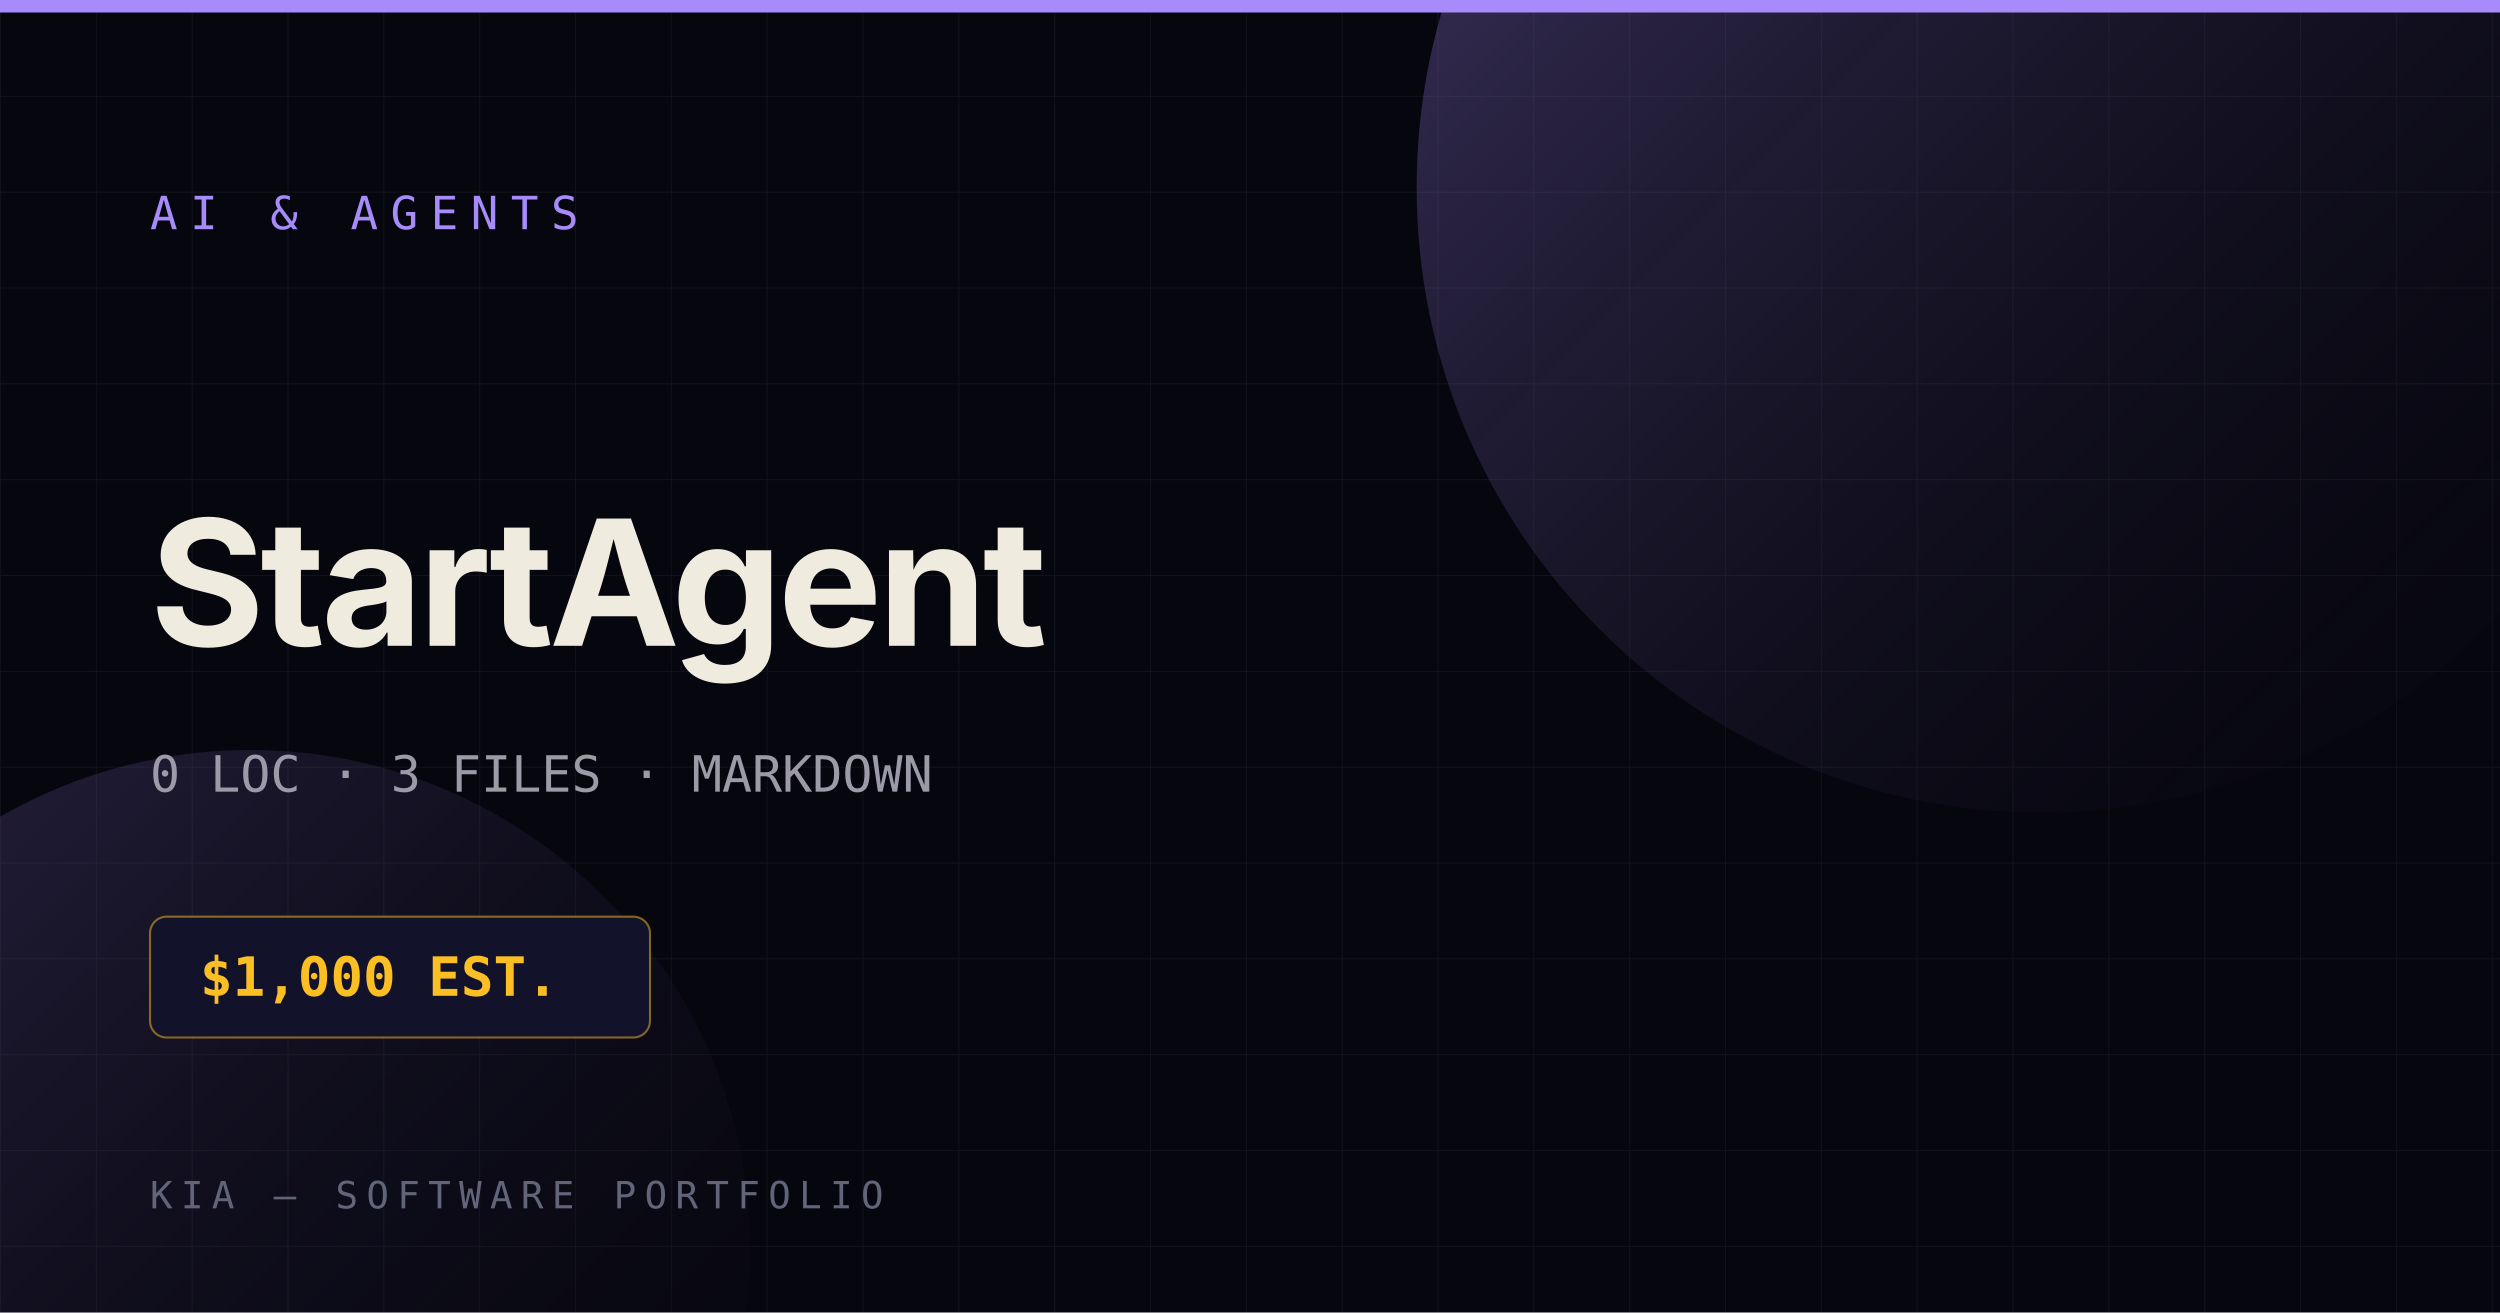
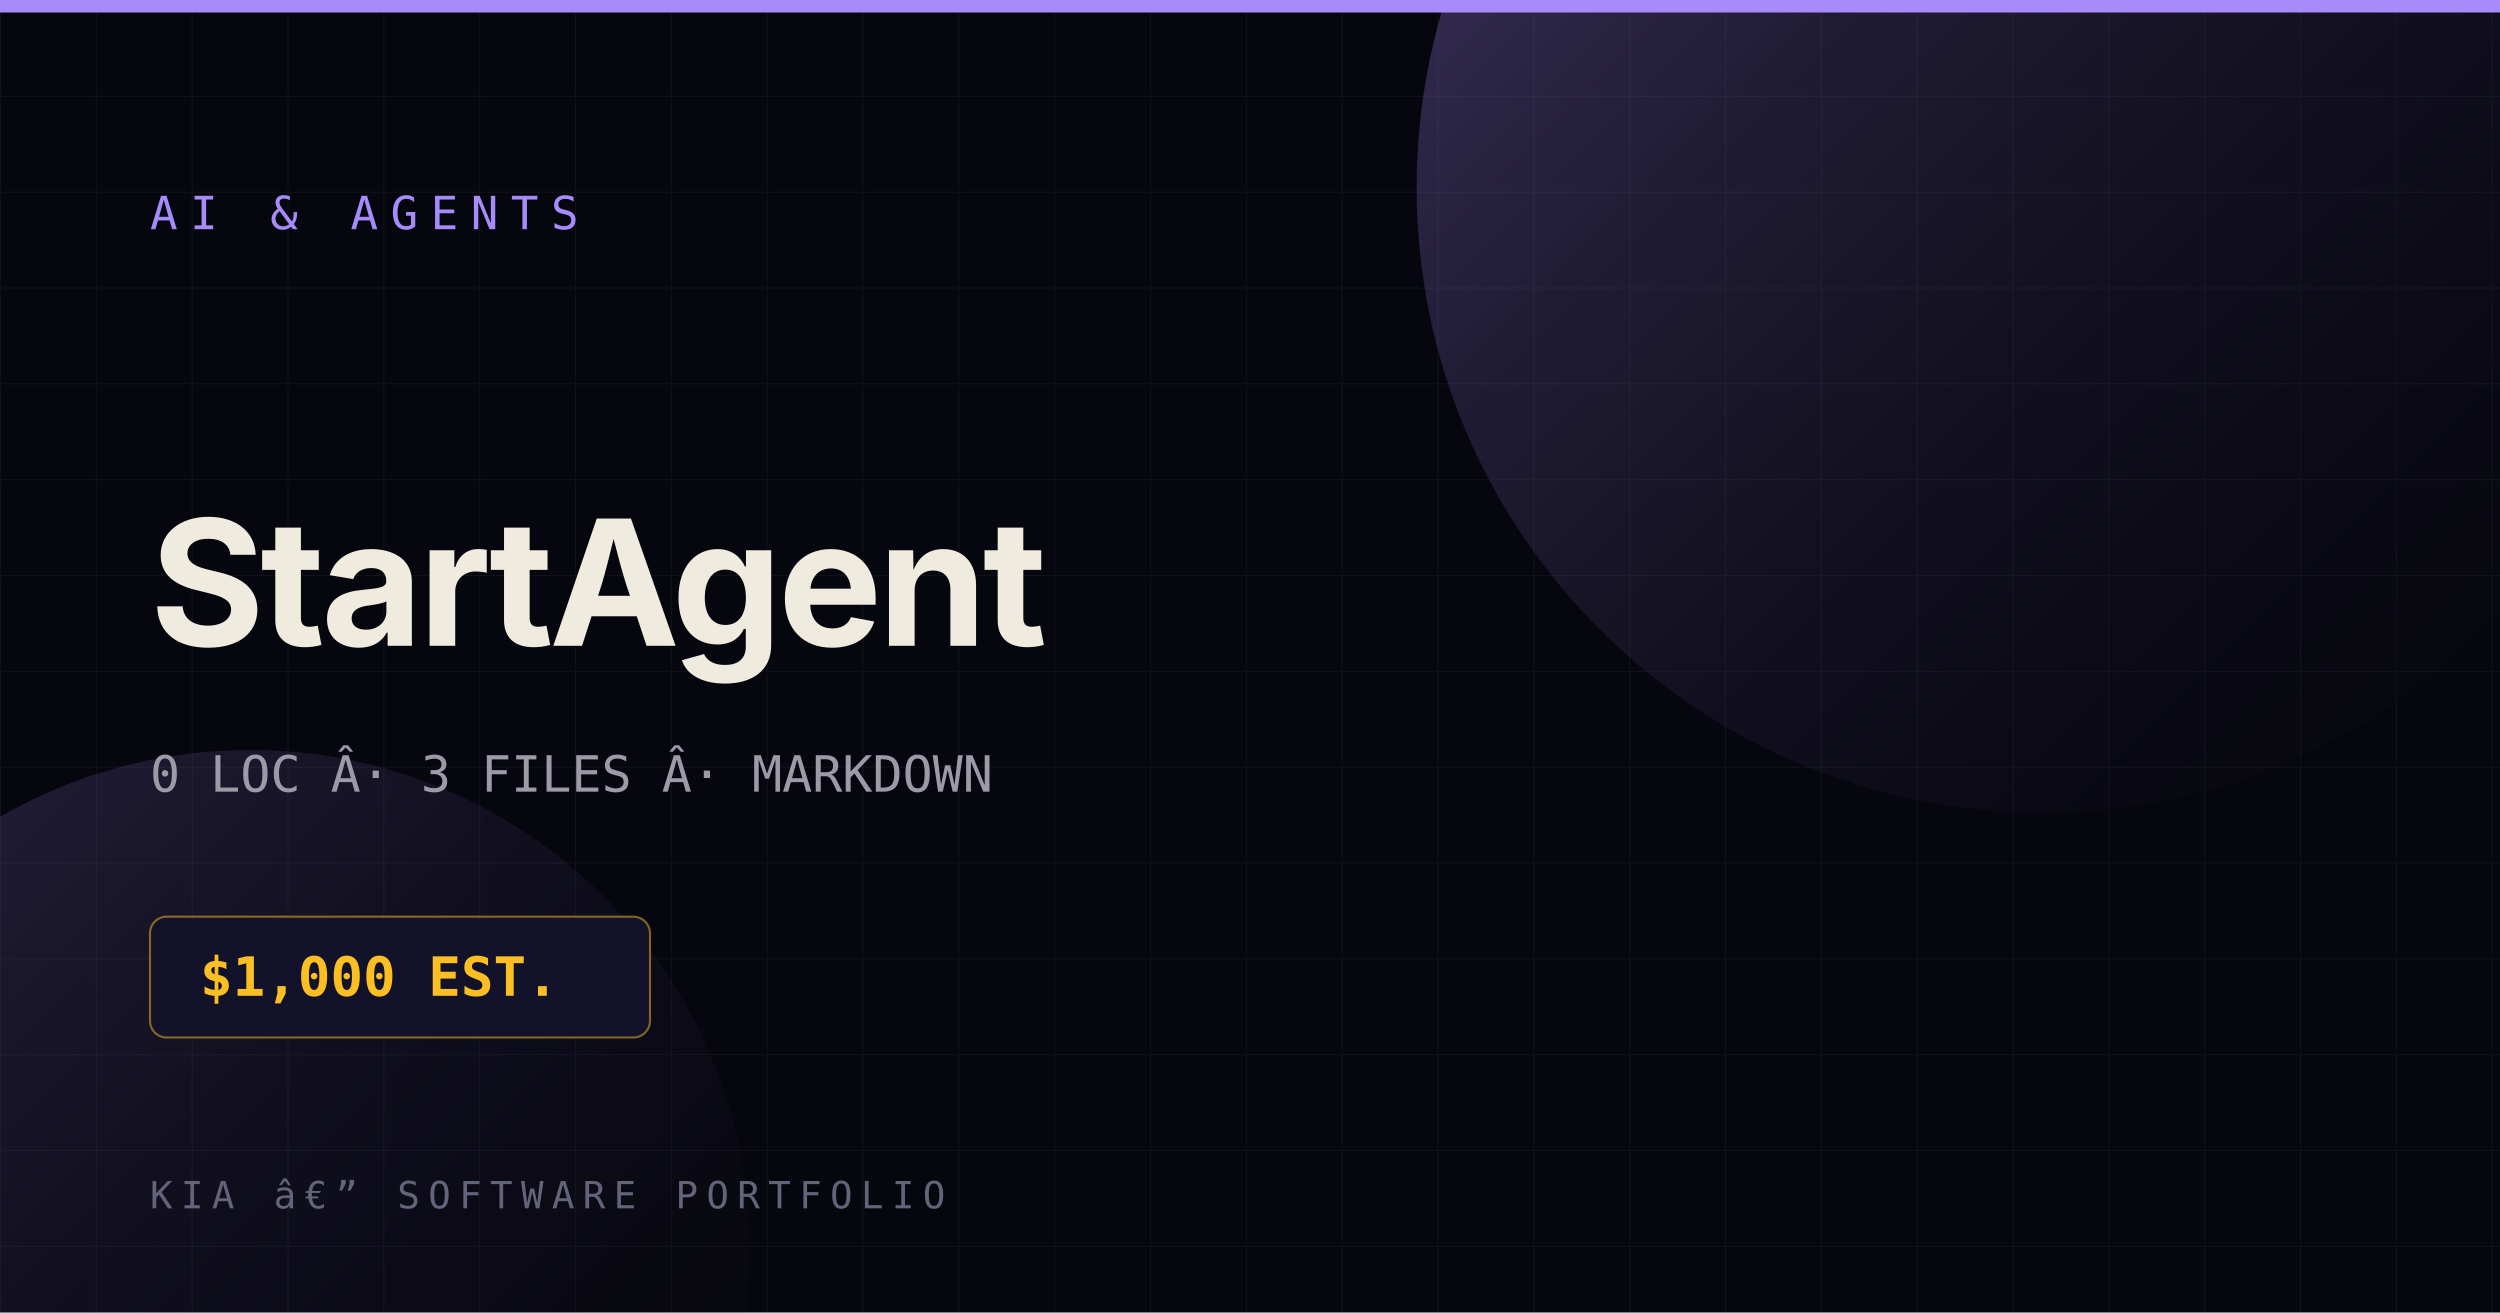
<svg xmlns="http://www.w3.org/2000/svg" width="1200" height="630" viewBox="0 0 1200 630" role="img" aria-label="StartAgent">
  <defs>
    <linearGradient id="g" x1="0" y1="0" x2="1" y2="1">
      <stop offset="0" stop-color="#a78bfa" stop-opacity=".40" />
      <stop offset="1" stop-color="#06060e" stop-opacity="0" />
    </linearGradient>
    <pattern id="grid" width="46" height="46" patternUnits="userSpaceOnUse">
      <path d="M46 0H0V46" fill="none" stroke="#94a3b8" stroke-opacity=".07" />
    </pattern>
  </defs>
  <rect width="1200" height="630" fill="#06060e" />
  <rect width="1200" height="630" fill="url(#grid)" />
  <circle cx="980" cy="90" r="300" fill="url(#g)" />
  <circle cx="120" cy="600" r="240" fill="url(#g)" opacity=".55" />
  <rect x="0" y="0" width="1200" height="6" fill="#a78bfa" />
  <text x="72" y="110" fill="#a78bfa" font-family="ui-monospace, Menlo, Consolas, monospace" font-size="22" letter-spacing="6">AI &amp; AGENTS</text>
  <text x="72" y="310" fill="#f0ebdf" font-family="system-ui, -apple-system, sans-serif" font-weight="700" font-size="84" letter-spacing="-2">StartAgent</text>
-   <text x="72" y="380" fill="#9d9aa8" font-family="ui-monospace, Menlo, Consolas, monospace" font-size="24">0 LOC · 3 FILES · MARKDOWN</text>
+   <text x="72" y="380" fill="#9d9aa8" font-family="ui-monospace, Menlo, Consolas, monospace" font-size="24">0 LOC Â· 3 FILES Â· MARKDOWN</text>
  <rect x="72" y="440" width="240" height="58" rx="8" fill="#12122a" stroke="#fbbf24" stroke-opacity=".5" />
  <text x="96" y="478" fill="#fbbf24" font-family="ui-monospace, Menlo, Consolas, monospace" font-size="26" font-weight="700">$1,000 EST.</text>
-   <text x="72" y="580" fill="#62647a" font-family="ui-monospace, Menlo, Consolas, monospace" font-size="18" letter-spacing="4">KIA — SOFTWARE PORTFOLIO</text>
+   <text x="72" y="580" fill="#62647a" font-family="ui-monospace, Menlo, Consolas, monospace" font-size="18" letter-spacing="4">KIA â€” SOFTWARE PORTFOLIO</text>
</svg>
